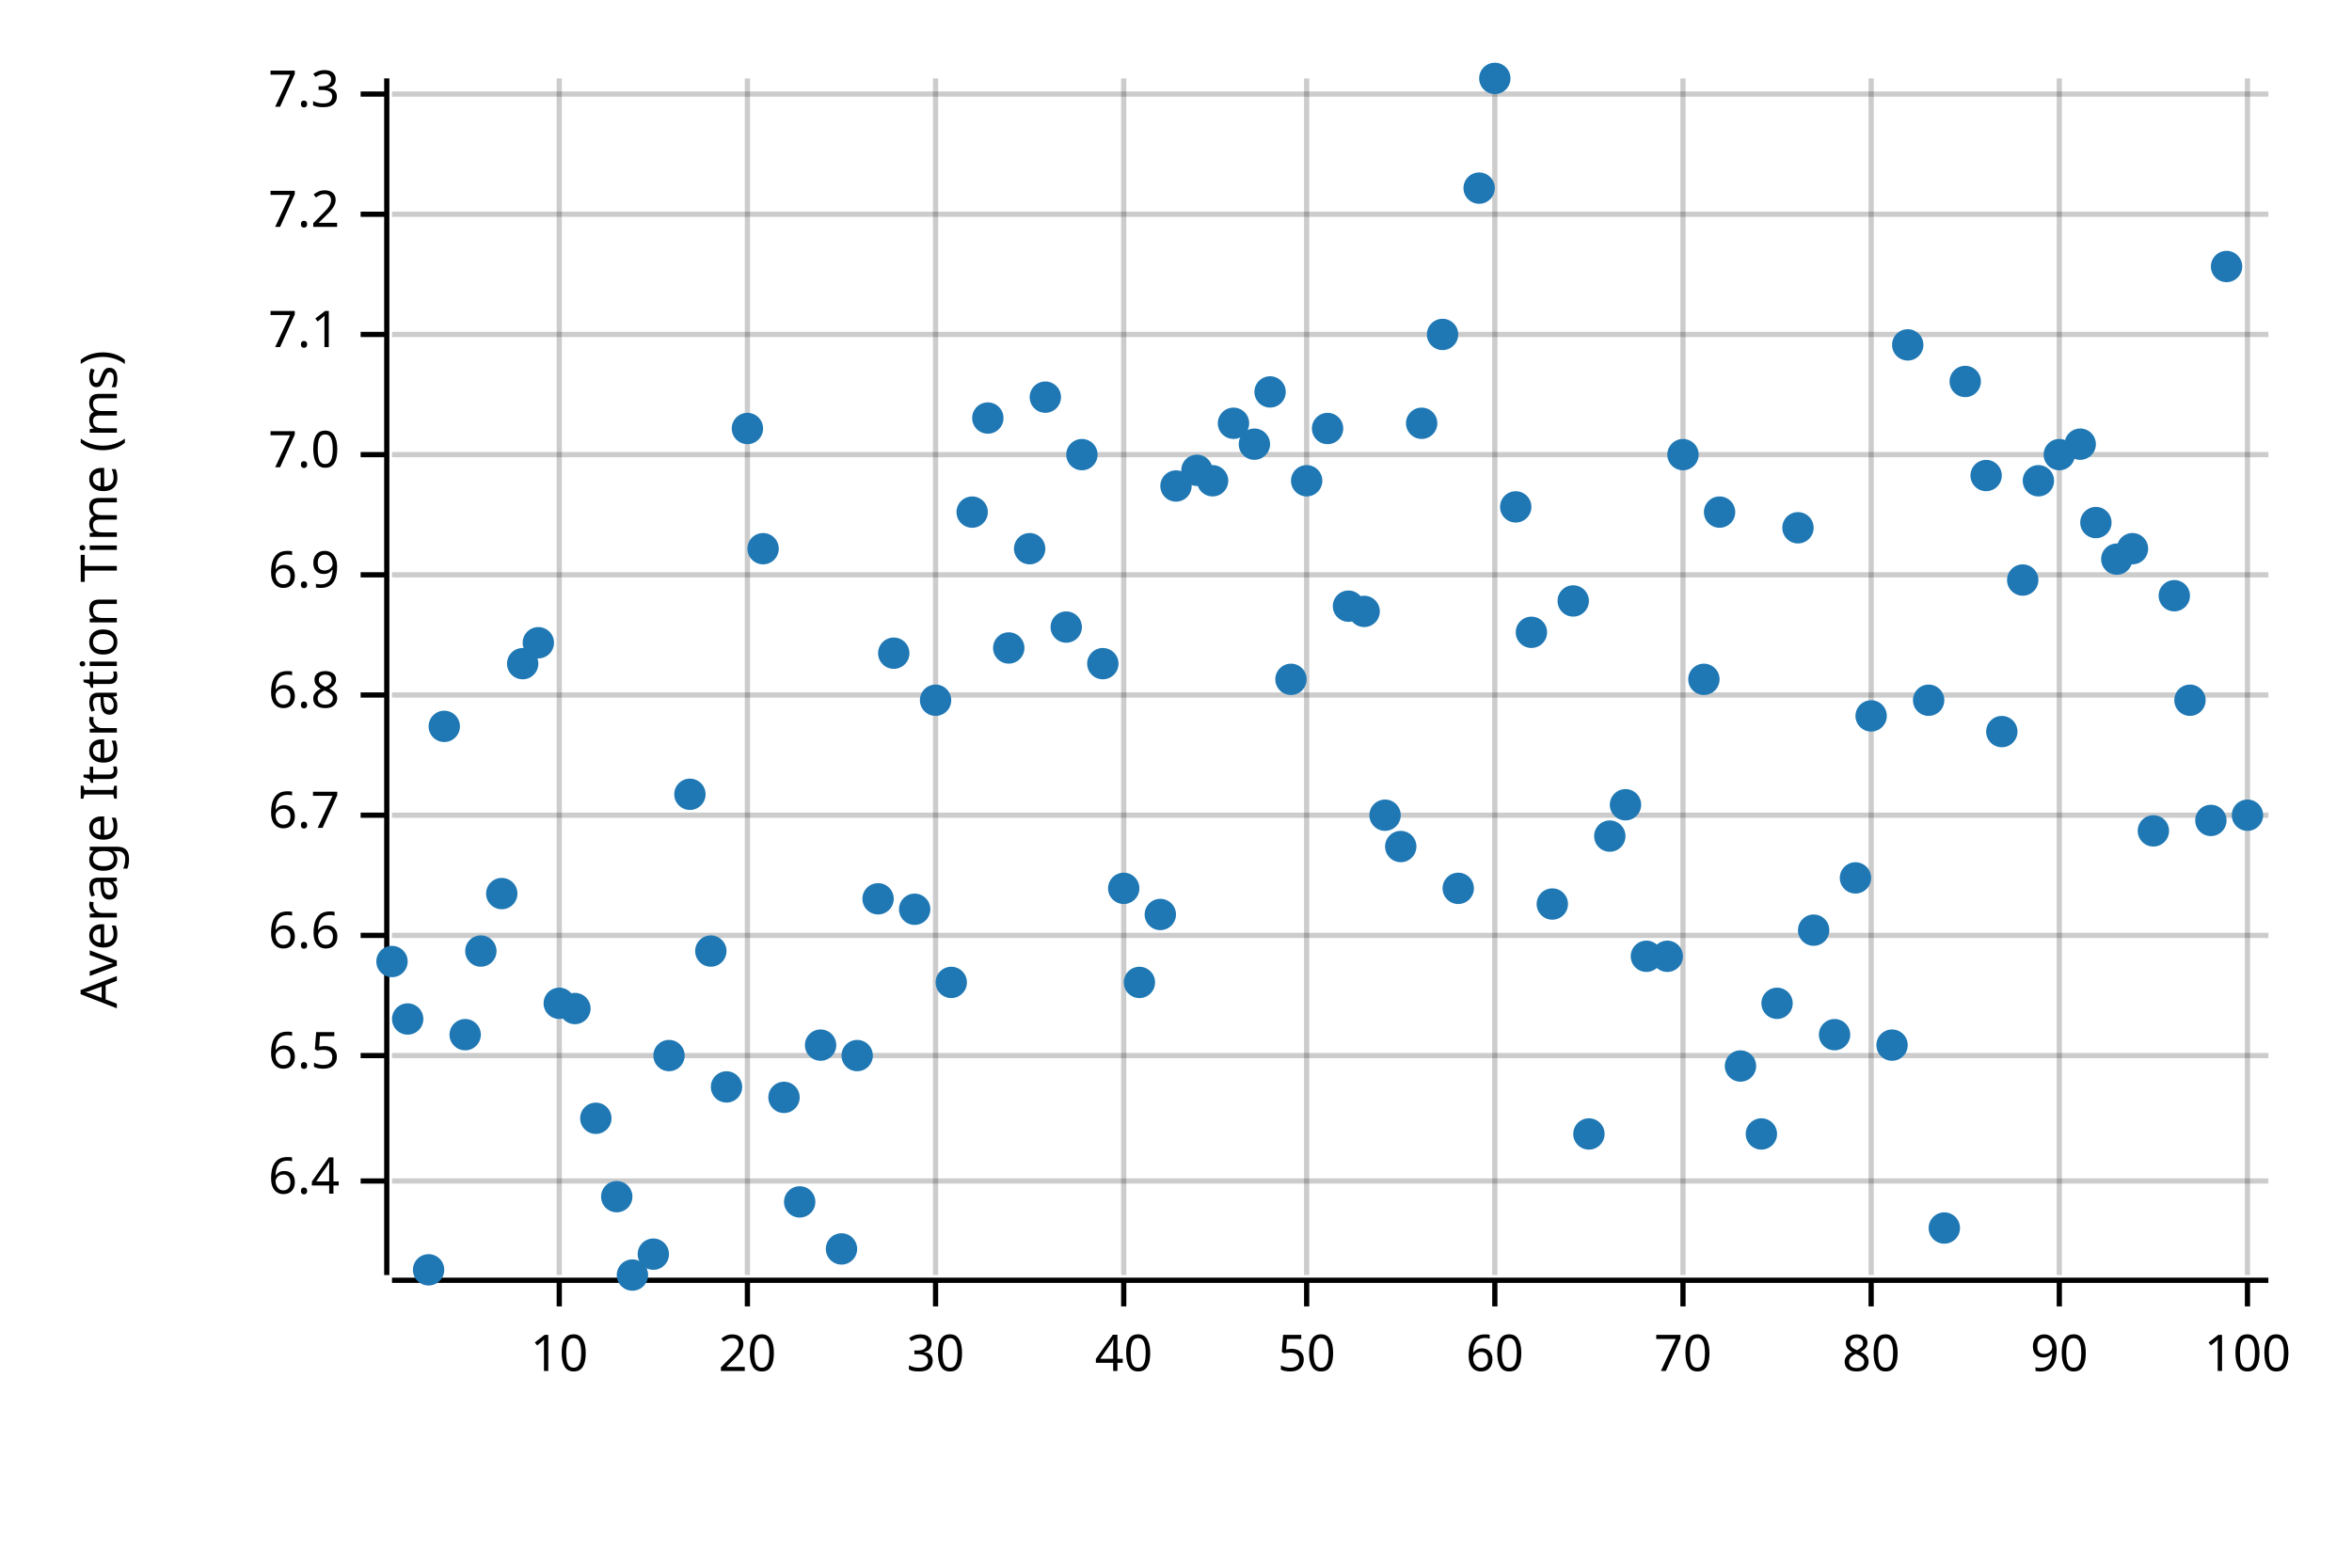
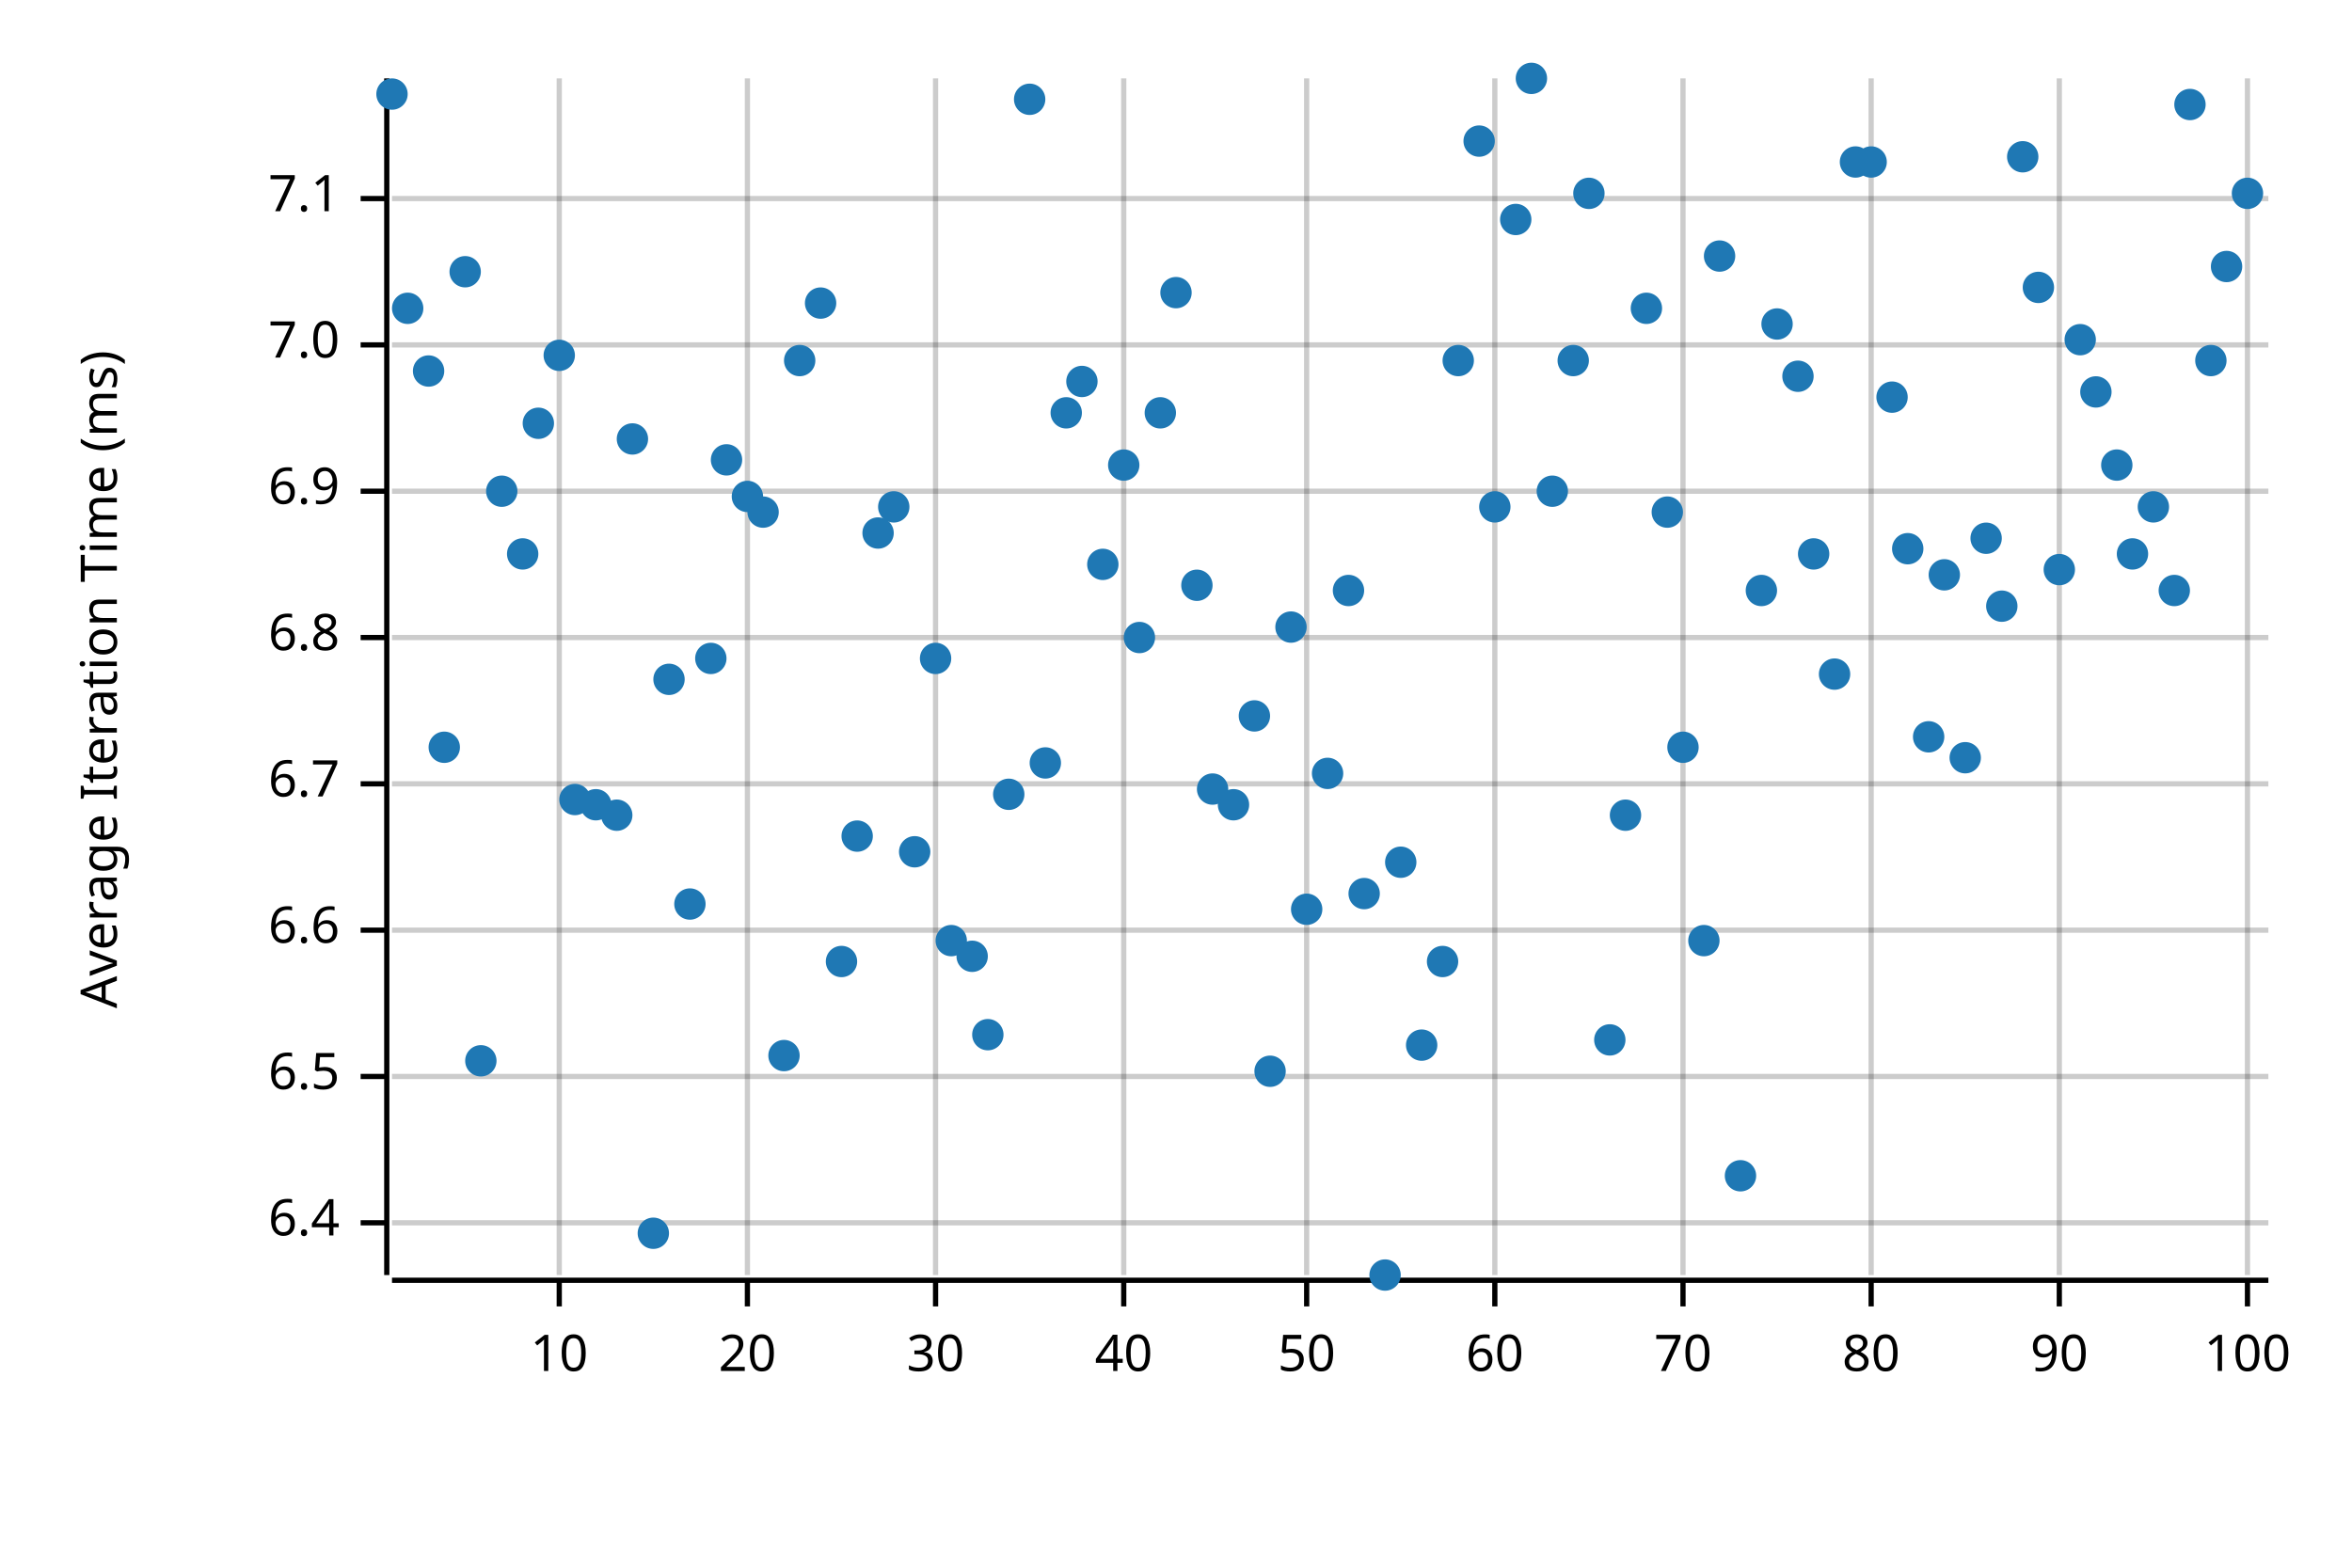
<svg xmlns="http://www.w3.org/2000/svg" width="450" height="300" viewBox="0 0 450 300">
  <text x="15" y="130" dy="0.76em" text-anchor="middle" font-family="sans-serif" font-size="9.677" opacity="1" fill="#000000" transform="rotate(270, 15, 130)">
Average Iteration Time (ms)
</text>
  <line opacity="0.2" stroke="#000000" stroke-width="1" x1="107" y1="244" x2="107" y2="15" />
  <line opacity="0.2" stroke="#000000" stroke-width="1" x1="143" y1="244" x2="143" y2="15" />
  <line opacity="0.2" stroke="#000000" stroke-width="1" x1="179" y1="244" x2="179" y2="15" />
  <line opacity="0.2" stroke="#000000" stroke-width="1" x1="215" y1="244" x2="215" y2="15" />
  <line opacity="0.2" stroke="#000000" stroke-width="1" x1="250" y1="244" x2="250" y2="15" />
  <line opacity="0.2" stroke="#000000" stroke-width="1" x1="286" y1="244" x2="286" y2="15" />
  <line opacity="0.2" stroke="#000000" stroke-width="1" x1="322" y1="244" x2="322" y2="15" />
  <line opacity="0.2" stroke="#000000" stroke-width="1" x1="358" y1="244" x2="358" y2="15" />
  <line opacity="0.2" stroke="#000000" stroke-width="1" x1="394" y1="244" x2="394" y2="15" />
  <line opacity="0.2" stroke="#000000" stroke-width="1" x1="430" y1="244" x2="430" y2="15" />
-   <line opacity="0.2" stroke="#000000" stroke-width="1" x1="75" y1="226" x2="434" y2="226" />
-   <line opacity="0.2" stroke="#000000" stroke-width="1" x1="75" y1="202" x2="434" y2="202" />
-   <line opacity="0.2" stroke="#000000" stroke-width="1" x1="75" y1="179" x2="434" y2="179" />
-   <line opacity="0.2" stroke="#000000" stroke-width="1" x1="75" y1="156" x2="434" y2="156" />
-   <line opacity="0.2" stroke="#000000" stroke-width="1" x1="75" y1="133" x2="434" y2="133" />
-   <line opacity="0.2" stroke="#000000" stroke-width="1" x1="75" y1="110" x2="434" y2="110" />
-   <line opacity="0.2" stroke="#000000" stroke-width="1" x1="75" y1="87" x2="434" y2="87" />
-   <line opacity="0.2" stroke="#000000" stroke-width="1" x1="75" y1="64" x2="434" y2="64" />
-   <line opacity="0.2" stroke="#000000" stroke-width="1" x1="75" y1="41" x2="434" y2="41" />
-   <line opacity="0.2" stroke="#000000" stroke-width="1" x1="75" y1="18" x2="434" y2="18" />
+   <line opacity="0.2" stroke="#000000" stroke-width="1" x1="75" y1="234" x2="434" y2="234" />
+   <line opacity="0.2" stroke="#000000" stroke-width="1" x1="75" y1="206" x2="434" y2="206" />
+   <line opacity="0.2" stroke="#000000" stroke-width="1" x1="75" y1="178" x2="434" y2="178" />
+   <line opacity="0.2" stroke="#000000" stroke-width="1" x1="75" y1="150" x2="434" y2="150" />
+   <line opacity="0.2" stroke="#000000" stroke-width="1" x1="75" y1="122" x2="434" y2="122" />
+   <line opacity="0.2" stroke="#000000" stroke-width="1" x1="75" y1="94" x2="434" y2="94" />
+   <line opacity="0.2" stroke="#000000" stroke-width="1" x1="75" y1="66" x2="434" y2="66" />
+   <line opacity="0.2" stroke="#000000" stroke-width="1" x1="75" y1="38" x2="434" y2="38" />
  <polyline fill="none" opacity="1" stroke="#000000" stroke-width="1" points="74,15 74,244 " />
-   <text x="65" y="226" dy="0.5ex" text-anchor="end" font-family="sans-serif" font-size="9.677" opacity="1" fill="#000000">
+   <text x="65" y="234" dy="0.5ex" text-anchor="end" font-family="sans-serif" font-size="9.677" opacity="1" fill="#000000">
6.4
</text>
-   <polyline fill="none" opacity="1" stroke="#000000" stroke-width="1" points="69,226 74,226 " />
-   <text x="65" y="202" dy="0.5ex" text-anchor="end" font-family="sans-serif" font-size="9.677" opacity="1" fill="#000000">
+   <polyline fill="none" opacity="1" stroke="#000000" stroke-width="1" points="69,234 74,234 " />
+   <text x="65" y="206" dy="0.5ex" text-anchor="end" font-family="sans-serif" font-size="9.677" opacity="1" fill="#000000">
6.5
</text>
-   <polyline fill="none" opacity="1" stroke="#000000" stroke-width="1" points="69,202 74,202 " />
-   <text x="65" y="179" dy="0.5ex" text-anchor="end" font-family="sans-serif" font-size="9.677" opacity="1" fill="#000000">
+   <polyline fill="none" opacity="1" stroke="#000000" stroke-width="1" points="69,206 74,206 " />
+   <text x="65" y="178" dy="0.5ex" text-anchor="end" font-family="sans-serif" font-size="9.677" opacity="1" fill="#000000">
6.6
</text>
-   <polyline fill="none" opacity="1" stroke="#000000" stroke-width="1" points="69,179 74,179 " />
-   <text x="65" y="156" dy="0.5ex" text-anchor="end" font-family="sans-serif" font-size="9.677" opacity="1" fill="#000000">
+   <polyline fill="none" opacity="1" stroke="#000000" stroke-width="1" points="69,178 74,178 " />
+   <text x="65" y="150" dy="0.5ex" text-anchor="end" font-family="sans-serif" font-size="9.677" opacity="1" fill="#000000">
6.7
</text>
-   <polyline fill="none" opacity="1" stroke="#000000" stroke-width="1" points="69,156 74,156 " />
-   <text x="65" y="133" dy="0.5ex" text-anchor="end" font-family="sans-serif" font-size="9.677" opacity="1" fill="#000000">
+   <polyline fill="none" opacity="1" stroke="#000000" stroke-width="1" points="69,150 74,150 " />
+   <text x="65" y="122" dy="0.5ex" text-anchor="end" font-family="sans-serif" font-size="9.677" opacity="1" fill="#000000">
6.8
</text>
-   <polyline fill="none" opacity="1" stroke="#000000" stroke-width="1" points="69,133 74,133 " />
-   <text x="65" y="110" dy="0.5ex" text-anchor="end" font-family="sans-serif" font-size="9.677" opacity="1" fill="#000000">
+   <polyline fill="none" opacity="1" stroke="#000000" stroke-width="1" points="69,122 74,122 " />
+   <text x="65" y="94" dy="0.5ex" text-anchor="end" font-family="sans-serif" font-size="9.677" opacity="1" fill="#000000">
6.9
</text>
-   <polyline fill="none" opacity="1" stroke="#000000" stroke-width="1" points="69,110 74,110 " />
-   <text x="65" y="87" dy="0.5ex" text-anchor="end" font-family="sans-serif" font-size="9.677" opacity="1" fill="#000000">
+   <polyline fill="none" opacity="1" stroke="#000000" stroke-width="1" points="69,94 74,94 " />
+   <text x="65" y="66" dy="0.5ex" text-anchor="end" font-family="sans-serif" font-size="9.677" opacity="1" fill="#000000">
7.0
</text>
-   <polyline fill="none" opacity="1" stroke="#000000" stroke-width="1" points="69,87 74,87 " />
-   <text x="65" y="64" dy="0.5ex" text-anchor="end" font-family="sans-serif" font-size="9.677" opacity="1" fill="#000000">
+   <polyline fill="none" opacity="1" stroke="#000000" stroke-width="1" points="69,66 74,66 " />
+   <text x="65" y="38" dy="0.5ex" text-anchor="end" font-family="sans-serif" font-size="9.677" opacity="1" fill="#000000">
7.1
</text>
-   <polyline fill="none" opacity="1" stroke="#000000" stroke-width="1" points="69,64 74,64 " />
-   <text x="65" y="41" dy="0.5ex" text-anchor="end" font-family="sans-serif" font-size="9.677" opacity="1" fill="#000000">
- 7.2
- </text>
-   <polyline fill="none" opacity="1" stroke="#000000" stroke-width="1" points="69,41 74,41 " />
-   <text x="65" y="18" dy="0.5ex" text-anchor="end" font-family="sans-serif" font-size="9.677" opacity="1" fill="#000000">
- 7.3
- </text>
-   <polyline fill="none" opacity="1" stroke="#000000" stroke-width="1" points="69,18 74,18 " />
+   <polyline fill="none" opacity="1" stroke="#000000" stroke-width="1" points="69,38 74,38 " />
  <polyline fill="none" opacity="1" stroke="#000000" stroke-width="1" points="75,245 434,245 " />
  <text x="107" y="255" dy="0.76em" text-anchor="middle" font-family="sans-serif" font-size="9.677" opacity="1" fill="#000000">
10
</text>
  <polyline fill="none" opacity="1" stroke="#000000" stroke-width="1" points="107,245 107,250 " />
  <text x="143" y="255" dy="0.76em" text-anchor="middle" font-family="sans-serif" font-size="9.677" opacity="1" fill="#000000">
20
</text>
  <polyline fill="none" opacity="1" stroke="#000000" stroke-width="1" points="143,245 143,250 " />
  <text x="179" y="255" dy="0.76em" text-anchor="middle" font-family="sans-serif" font-size="9.677" opacity="1" fill="#000000">
30
</text>
  <polyline fill="none" opacity="1" stroke="#000000" stroke-width="1" points="179,245 179,250 " />
  <text x="215" y="255" dy="0.76em" text-anchor="middle" font-family="sans-serif" font-size="9.677" opacity="1" fill="#000000">
40
</text>
  <polyline fill="none" opacity="1" stroke="#000000" stroke-width="1" points="215,245 215,250 " />
  <text x="250" y="255" dy="0.76em" text-anchor="middle" font-family="sans-serif" font-size="9.677" opacity="1" fill="#000000">
50
</text>
  <polyline fill="none" opacity="1" stroke="#000000" stroke-width="1" points="250,245 250,250 " />
  <text x="286" y="255" dy="0.76em" text-anchor="middle" font-family="sans-serif" font-size="9.677" opacity="1" fill="#000000">
60
</text>
  <polyline fill="none" opacity="1" stroke="#000000" stroke-width="1" points="286,245 286,250 " />
  <text x="322" y="255" dy="0.76em" text-anchor="middle" font-family="sans-serif" font-size="9.677" opacity="1" fill="#000000">
70
</text>
  <polyline fill="none" opacity="1" stroke="#000000" stroke-width="1" points="322,245 322,250 " />
  <text x="358" y="255" dy="0.76em" text-anchor="middle" font-family="sans-serif" font-size="9.677" opacity="1" fill="#000000">
80
</text>
  <polyline fill="none" opacity="1" stroke="#000000" stroke-width="1" points="358,245 358,250 " />
  <text x="394" y="255" dy="0.76em" text-anchor="middle" font-family="sans-serif" font-size="9.677" opacity="1" fill="#000000">
90
</text>
  <polyline fill="none" opacity="1" stroke="#000000" stroke-width="1" points="394,245 394,250 " />
  <text x="430" y="255" dy="0.76em" text-anchor="middle" font-family="sans-serif" font-size="9.677" opacity="1" fill="#000000">
100
</text>
  <polyline fill="none" opacity="1" stroke="#000000" stroke-width="1" points="430,245 430,250 " />
-   <circle cx="75" cy="184" r="3" opacity="1" fill="#1F78B4" stroke="none" stroke-width="1" />
-   <circle cx="78" cy="195" r="3" opacity="1" fill="#1F78B4" stroke="none" stroke-width="1" />
-   <circle cx="82" cy="243" r="3" opacity="1" fill="#1F78B4" stroke="none" stroke-width="1" />
-   <circle cx="85" cy="139" r="3" opacity="1" fill="#1F78B4" stroke="none" stroke-width="1" />
-   <circle cx="89" cy="198" r="3" opacity="1" fill="#1F78B4" stroke="none" stroke-width="1" />
-   <circle cx="92" cy="182" r="3" opacity="1" fill="#1F78B4" stroke="none" stroke-width="1" />
-   <circle cx="96" cy="171" r="3" opacity="1" fill="#1F78B4" stroke="none" stroke-width="1" />
-   <circle cx="100" cy="127" r="3" opacity="1" fill="#1F78B4" stroke="none" stroke-width="1" />
-   <circle cx="103" cy="123" r="3" opacity="1" fill="#1F78B4" stroke="none" stroke-width="1" />
-   <circle cx="107" cy="192" r="3" opacity="1" fill="#1F78B4" stroke="none" stroke-width="1" />
-   <circle cx="110" cy="193" r="3" opacity="1" fill="#1F78B4" stroke="none" stroke-width="1" />
-   <circle cx="114" cy="214" r="3" opacity="1" fill="#1F78B4" stroke="none" stroke-width="1" />
-   <circle cx="118" cy="229" r="3" opacity="1" fill="#1F78B4" stroke="none" stroke-width="1" />
-   <circle cx="121" cy="244" r="3" opacity="1" fill="#1F78B4" stroke="none" stroke-width="1" />
-   <circle cx="125" cy="240" r="3" opacity="1" fill="#1F78B4" stroke="none" stroke-width="1" />
-   <circle cx="128" cy="202" r="3" opacity="1" fill="#1F78B4" stroke="none" stroke-width="1" />
-   <circle cx="132" cy="152" r="3" opacity="1" fill="#1F78B4" stroke="none" stroke-width="1" />
-   <circle cx="136" cy="182" r="3" opacity="1" fill="#1F78B4" stroke="none" stroke-width="1" />
-   <circle cx="139" cy="208" r="3" opacity="1" fill="#1F78B4" stroke="none" stroke-width="1" />
-   <circle cx="143" cy="82" r="3" opacity="1" fill="#1F78B4" stroke="none" stroke-width="1" />
-   <circle cx="146" cy="105" r="3" opacity="1" fill="#1F78B4" stroke="none" stroke-width="1" />
-   <circle cx="150" cy="210" r="3" opacity="1" fill="#1F78B4" stroke="none" stroke-width="1" />
-   <circle cx="153" cy="230" r="3" opacity="1" fill="#1F78B4" stroke="none" stroke-width="1" />
-   <circle cx="157" cy="200" r="3" opacity="1" fill="#1F78B4" stroke="none" stroke-width="1" />
-   <circle cx="161" cy="239" r="3" opacity="1" fill="#1F78B4" stroke="none" stroke-width="1" />
-   <circle cx="164" cy="202" r="3" opacity="1" fill="#1F78B4" stroke="none" stroke-width="1" />
-   <circle cx="168" cy="172" r="3" opacity="1" fill="#1F78B4" stroke="none" stroke-width="1" />
-   <circle cx="171" cy="125" r="3" opacity="1" fill="#1F78B4" stroke="none" stroke-width="1" />
-   <circle cx="175" cy="174" r="3" opacity="1" fill="#1F78B4" stroke="none" stroke-width="1" />
-   <circle cx="179" cy="134" r="3" opacity="1" fill="#1F78B4" stroke="none" stroke-width="1" />
-   <circle cx="182" cy="188" r="3" opacity="1" fill="#1F78B4" stroke="none" stroke-width="1" />
-   <circle cx="186" cy="98" r="3" opacity="1" fill="#1F78B4" stroke="none" stroke-width="1" />
-   <circle cx="189" cy="80" r="3" opacity="1" fill="#1F78B4" stroke="none" stroke-width="1" />
-   <circle cx="193" cy="124" r="3" opacity="1" fill="#1F78B4" stroke="none" stroke-width="1" />
-   <circle cx="197" cy="105" r="3" opacity="1" fill="#1F78B4" stroke="none" stroke-width="1" />
-   <circle cx="200" cy="76" r="3" opacity="1" fill="#1F78B4" stroke="none" stroke-width="1" />
-   <circle cx="204" cy="120" r="3" opacity="1" fill="#1F78B4" stroke="none" stroke-width="1" />
-   <circle cx="207" cy="87" r="3" opacity="1" fill="#1F78B4" stroke="none" stroke-width="1" />
-   <circle cx="211" cy="127" r="3" opacity="1" fill="#1F78B4" stroke="none" stroke-width="1" />
-   <circle cx="215" cy="170" r="3" opacity="1" fill="#1F78B4" stroke="none" stroke-width="1" />
-   <circle cx="218" cy="188" r="3" opacity="1" fill="#1F78B4" stroke="none" stroke-width="1" />
-   <circle cx="222" cy="175" r="3" opacity="1" fill="#1F78B4" stroke="none" stroke-width="1" />
-   <circle cx="225" cy="93" r="3" opacity="1" fill="#1F78B4" stroke="none" stroke-width="1" />
-   <circle cx="229" cy="90" r="3" opacity="1" fill="#1F78B4" stroke="none" stroke-width="1" />
-   <circle cx="232" cy="92" r="3" opacity="1" fill="#1F78B4" stroke="none" stroke-width="1" />
-   <circle cx="236" cy="81" r="3" opacity="1" fill="#1F78B4" stroke="none" stroke-width="1" />
-   <circle cx="240" cy="85" r="3" opacity="1" fill="#1F78B4" stroke="none" stroke-width="1" />
-   <circle cx="243" cy="75" r="3" opacity="1" fill="#1F78B4" stroke="none" stroke-width="1" />
-   <circle cx="247" cy="130" r="3" opacity="1" fill="#1F78B4" stroke="none" stroke-width="1" />
-   <circle cx="250" cy="92" r="3" opacity="1" fill="#1F78B4" stroke="none" stroke-width="1" />
-   <circle cx="254" cy="82" r="3" opacity="1" fill="#1F78B4" stroke="none" stroke-width="1" />
-   <circle cx="258" cy="116" r="3" opacity="1" fill="#1F78B4" stroke="none" stroke-width="1" />
-   <circle cx="261" cy="117" r="3" opacity="1" fill="#1F78B4" stroke="none" stroke-width="1" />
-   <circle cx="265" cy="156" r="3" opacity="1" fill="#1F78B4" stroke="none" stroke-width="1" />
-   <circle cx="268" cy="162" r="3" opacity="1" fill="#1F78B4" stroke="none" stroke-width="1" />
-   <circle cx="272" cy="81" r="3" opacity="1" fill="#1F78B4" stroke="none" stroke-width="1" />
-   <circle cx="276" cy="64" r="3" opacity="1" fill="#1F78B4" stroke="none" stroke-width="1" />
-   <circle cx="279" cy="170" r="3" opacity="1" fill="#1F78B4" stroke="none" stroke-width="1" />
-   <circle cx="283" cy="36" r="3" opacity="1" fill="#1F78B4" stroke="none" stroke-width="1" />
-   <circle cx="286" cy="15" r="3" opacity="1" fill="#1F78B4" stroke="none" stroke-width="1" />
-   <circle cx="290" cy="97" r="3" opacity="1" fill="#1F78B4" stroke="none" stroke-width="1" />
-   <circle cx="293" cy="121" r="3" opacity="1" fill="#1F78B4" stroke="none" stroke-width="1" />
-   <circle cx="297" cy="173" r="3" opacity="1" fill="#1F78B4" stroke="none" stroke-width="1" />
-   <circle cx="301" cy="115" r="3" opacity="1" fill="#1F78B4" stroke="none" stroke-width="1" />
-   <circle cx="304" cy="217" r="3" opacity="1" fill="#1F78B4" stroke="none" stroke-width="1" />
-   <circle cx="308" cy="160" r="3" opacity="1" fill="#1F78B4" stroke="none" stroke-width="1" />
-   <circle cx="311" cy="154" r="3" opacity="1" fill="#1F78B4" stroke="none" stroke-width="1" />
-   <circle cx="315" cy="183" r="3" opacity="1" fill="#1F78B4" stroke="none" stroke-width="1" />
-   <circle cx="319" cy="183" r="3" opacity="1" fill="#1F78B4" stroke="none" stroke-width="1" />
-   <circle cx="322" cy="87" r="3" opacity="1" fill="#1F78B4" stroke="none" stroke-width="1" />
-   <circle cx="326" cy="130" r="3" opacity="1" fill="#1F78B4" stroke="none" stroke-width="1" />
-   <circle cx="329" cy="98" r="3" opacity="1" fill="#1F78B4" stroke="none" stroke-width="1" />
-   <circle cx="333" cy="204" r="3" opacity="1" fill="#1F78B4" stroke="none" stroke-width="1" />
-   <circle cx="337" cy="217" r="3" opacity="1" fill="#1F78B4" stroke="none" stroke-width="1" />
-   <circle cx="340" cy="192" r="3" opacity="1" fill="#1F78B4" stroke="none" stroke-width="1" />
-   <circle cx="344" cy="101" r="3" opacity="1" fill="#1F78B4" stroke="none" stroke-width="1" />
-   <circle cx="347" cy="178" r="3" opacity="1" fill="#1F78B4" stroke="none" stroke-width="1" />
-   <circle cx="351" cy="198" r="3" opacity="1" fill="#1F78B4" stroke="none" stroke-width="1" />
-   <circle cx="355" cy="168" r="3" opacity="1" fill="#1F78B4" stroke="none" stroke-width="1" />
-   <circle cx="358" cy="137" r="3" opacity="1" fill="#1F78B4" stroke="none" stroke-width="1" />
-   <circle cx="362" cy="200" r="3" opacity="1" fill="#1F78B4" stroke="none" stroke-width="1" />
-   <circle cx="365" cy="66" r="3" opacity="1" fill="#1F78B4" stroke="none" stroke-width="1" />
-   <circle cx="369" cy="134" r="3" opacity="1" fill="#1F78B4" stroke="none" stroke-width="1" />
-   <circle cx="372" cy="235" r="3" opacity="1" fill="#1F78B4" stroke="none" stroke-width="1" />
-   <circle cx="376" cy="73" r="3" opacity="1" fill="#1F78B4" stroke="none" stroke-width="1" />
-   <circle cx="380" cy="91" r="3" opacity="1" fill="#1F78B4" stroke="none" stroke-width="1" />
-   <circle cx="383" cy="140" r="3" opacity="1" fill="#1F78B4" stroke="none" stroke-width="1" />
-   <circle cx="387" cy="111" r="3" opacity="1" fill="#1F78B4" stroke="none" stroke-width="1" />
-   <circle cx="390" cy="92" r="3" opacity="1" fill="#1F78B4" stroke="none" stroke-width="1" />
-   <circle cx="394" cy="87" r="3" opacity="1" fill="#1F78B4" stroke="none" stroke-width="1" />
-   <circle cx="398" cy="85" r="3" opacity="1" fill="#1F78B4" stroke="none" stroke-width="1" />
-   <circle cx="401" cy="100" r="3" opacity="1" fill="#1F78B4" stroke="none" stroke-width="1" />
-   <circle cx="405" cy="107" r="3" opacity="1" fill="#1F78B4" stroke="none" stroke-width="1" />
-   <circle cx="408" cy="105" r="3" opacity="1" fill="#1F78B4" stroke="none" stroke-width="1" />
-   <circle cx="412" cy="159" r="3" opacity="1" fill="#1F78B4" stroke="none" stroke-width="1" />
-   <circle cx="416" cy="114" r="3" opacity="1" fill="#1F78B4" stroke="none" stroke-width="1" />
-   <circle cx="419" cy="134" r="3" opacity="1" fill="#1F78B4" stroke="none" stroke-width="1" />
-   <circle cx="423" cy="157" r="3" opacity="1" fill="#1F78B4" stroke="none" stroke-width="1" />
+   <circle cx="75" cy="18" r="3" opacity="1" fill="#1F78B4" stroke="none" stroke-width="1" />
+   <circle cx="78" cy="59" r="3" opacity="1" fill="#1F78B4" stroke="none" stroke-width="1" />
+   <circle cx="82" cy="71" r="3" opacity="1" fill="#1F78B4" stroke="none" stroke-width="1" />
+   <circle cx="85" cy="143" r="3" opacity="1" fill="#1F78B4" stroke="none" stroke-width="1" />
+   <circle cx="89" cy="52" r="3" opacity="1" fill="#1F78B4" stroke="none" stroke-width="1" />
+   <circle cx="92" cy="203" r="3" opacity="1" fill="#1F78B4" stroke="none" stroke-width="1" />
+   <circle cx="96" cy="94" r="3" opacity="1" fill="#1F78B4" stroke="none" stroke-width="1" />
+   <circle cx="100" cy="106" r="3" opacity="1" fill="#1F78B4" stroke="none" stroke-width="1" />
+   <circle cx="103" cy="81" r="3" opacity="1" fill="#1F78B4" stroke="none" stroke-width="1" />
+   <circle cx="107" cy="68" r="3" opacity="1" fill="#1F78B4" stroke="none" stroke-width="1" />
+   <circle cx="110" cy="153" r="3" opacity="1" fill="#1F78B4" stroke="none" stroke-width="1" />
+   <circle cx="114" cy="154" r="3" opacity="1" fill="#1F78B4" stroke="none" stroke-width="1" />
+   <circle cx="118" cy="156" r="3" opacity="1" fill="#1F78B4" stroke="none" stroke-width="1" />
+   <circle cx="121" cy="84" r="3" opacity="1" fill="#1F78B4" stroke="none" stroke-width="1" />
+   <circle cx="125" cy="236" r="3" opacity="1" fill="#1F78B4" stroke="none" stroke-width="1" />
+   <circle cx="128" cy="130" r="3" opacity="1" fill="#1F78B4" stroke="none" stroke-width="1" />
+   <circle cx="132" cy="173" r="3" opacity="1" fill="#1F78B4" stroke="none" stroke-width="1" />
+   <circle cx="136" cy="126" r="3" opacity="1" fill="#1F78B4" stroke="none" stroke-width="1" />
+   <circle cx="139" cy="88" r="3" opacity="1" fill="#1F78B4" stroke="none" stroke-width="1" />
+   <circle cx="143" cy="95" r="3" opacity="1" fill="#1F78B4" stroke="none" stroke-width="1" />
+   <circle cx="146" cy="98" r="3" opacity="1" fill="#1F78B4" stroke="none" stroke-width="1" />
+   <circle cx="150" cy="202" r="3" opacity="1" fill="#1F78B4" stroke="none" stroke-width="1" />
+   <circle cx="153" cy="69" r="3" opacity="1" fill="#1F78B4" stroke="none" stroke-width="1" />
+   <circle cx="157" cy="58" r="3" opacity="1" fill="#1F78B4" stroke="none" stroke-width="1" />
+   <circle cx="161" cy="184" r="3" opacity="1" fill="#1F78B4" stroke="none" stroke-width="1" />
+   <circle cx="164" cy="160" r="3" opacity="1" fill="#1F78B4" stroke="none" stroke-width="1" />
+   <circle cx="168" cy="102" r="3" opacity="1" fill="#1F78B4" stroke="none" stroke-width="1" />
+   <circle cx="171" cy="97" r="3" opacity="1" fill="#1F78B4" stroke="none" stroke-width="1" />
+   <circle cx="175" cy="163" r="3" opacity="1" fill="#1F78B4" stroke="none" stroke-width="1" />
+   <circle cx="179" cy="126" r="3" opacity="1" fill="#1F78B4" stroke="none" stroke-width="1" />
+   <circle cx="182" cy="180" r="3" opacity="1" fill="#1F78B4" stroke="none" stroke-width="1" />
+   <circle cx="186" cy="183" r="3" opacity="1" fill="#1F78B4" stroke="none" stroke-width="1" />
+   <circle cx="189" cy="198" r="3" opacity="1" fill="#1F78B4" stroke="none" stroke-width="1" />
+   <circle cx="193" cy="152" r="3" opacity="1" fill="#1F78B4" stroke="none" stroke-width="1" />
+   <circle cx="197" cy="19" r="3" opacity="1" fill="#1F78B4" stroke="none" stroke-width="1" />
+   <circle cx="200" cy="146" r="3" opacity="1" fill="#1F78B4" stroke="none" stroke-width="1" />
+   <circle cx="204" cy="79" r="3" opacity="1" fill="#1F78B4" stroke="none" stroke-width="1" />
+   <circle cx="207" cy="73" r="3" opacity="1" fill="#1F78B4" stroke="none" stroke-width="1" />
+   <circle cx="211" cy="108" r="3" opacity="1" fill="#1F78B4" stroke="none" stroke-width="1" />
+   <circle cx="215" cy="89" r="3" opacity="1" fill="#1F78B4" stroke="none" stroke-width="1" />
+   <circle cx="218" cy="122" r="3" opacity="1" fill="#1F78B4" stroke="none" stroke-width="1" />
+   <circle cx="222" cy="79" r="3" opacity="1" fill="#1F78B4" stroke="none" stroke-width="1" />
+   <circle cx="225" cy="56" r="3" opacity="1" fill="#1F78B4" stroke="none" stroke-width="1" />
+   <circle cx="229" cy="112" r="3" opacity="1" fill="#1F78B4" stroke="none" stroke-width="1" />
+   <circle cx="232" cy="151" r="3" opacity="1" fill="#1F78B4" stroke="none" stroke-width="1" />
+   <circle cx="236" cy="154" r="3" opacity="1" fill="#1F78B4" stroke="none" stroke-width="1" />
+   <circle cx="240" cy="137" r="3" opacity="1" fill="#1F78B4" stroke="none" stroke-width="1" />
+   <circle cx="243" cy="205" r="3" opacity="1" fill="#1F78B4" stroke="none" stroke-width="1" />
+   <circle cx="247" cy="120" r="3" opacity="1" fill="#1F78B4" stroke="none" stroke-width="1" />
+   <circle cx="250" cy="174" r="3" opacity="1" fill="#1F78B4" stroke="none" stroke-width="1" />
+   <circle cx="254" cy="148" r="3" opacity="1" fill="#1F78B4" stroke="none" stroke-width="1" />
+   <circle cx="258" cy="113" r="3" opacity="1" fill="#1F78B4" stroke="none" stroke-width="1" />
+   <circle cx="261" cy="171" r="3" opacity="1" fill="#1F78B4" stroke="none" stroke-width="1" />
+   <circle cx="265" cy="244" r="3" opacity="1" fill="#1F78B4" stroke="none" stroke-width="1" />
+   <circle cx="268" cy="165" r="3" opacity="1" fill="#1F78B4" stroke="none" stroke-width="1" />
+   <circle cx="272" cy="200" r="3" opacity="1" fill="#1F78B4" stroke="none" stroke-width="1" />
+   <circle cx="276" cy="184" r="3" opacity="1" fill="#1F78B4" stroke="none" stroke-width="1" />
+   <circle cx="279" cy="69" r="3" opacity="1" fill="#1F78B4" stroke="none" stroke-width="1" />
+   <circle cx="283" cy="27" r="3" opacity="1" fill="#1F78B4" stroke="none" stroke-width="1" />
+   <circle cx="286" cy="97" r="3" opacity="1" fill="#1F78B4" stroke="none" stroke-width="1" />
+   <circle cx="290" cy="42" r="3" opacity="1" fill="#1F78B4" stroke="none" stroke-width="1" />
+   <circle cx="293" cy="15" r="3" opacity="1" fill="#1F78B4" stroke="none" stroke-width="1" />
+   <circle cx="297" cy="94" r="3" opacity="1" fill="#1F78B4" stroke="none" stroke-width="1" />
+   <circle cx="301" cy="69" r="3" opacity="1" fill="#1F78B4" stroke="none" stroke-width="1" />
+   <circle cx="304" cy="37" r="3" opacity="1" fill="#1F78B4" stroke="none" stroke-width="1" />
+   <circle cx="308" cy="199" r="3" opacity="1" fill="#1F78B4" stroke="none" stroke-width="1" />
+   <circle cx="311" cy="156" r="3" opacity="1" fill="#1F78B4" stroke="none" stroke-width="1" />
+   <circle cx="315" cy="59" r="3" opacity="1" fill="#1F78B4" stroke="none" stroke-width="1" />
+   <circle cx="319" cy="98" r="3" opacity="1" fill="#1F78B4" stroke="none" stroke-width="1" />
+   <circle cx="322" cy="143" r="3" opacity="1" fill="#1F78B4" stroke="none" stroke-width="1" />
+   <circle cx="326" cy="180" r="3" opacity="1" fill="#1F78B4" stroke="none" stroke-width="1" />
+   <circle cx="329" cy="49" r="3" opacity="1" fill="#1F78B4" stroke="none" stroke-width="1" />
+   <circle cx="333" cy="225" r="3" opacity="1" fill="#1F78B4" stroke="none" stroke-width="1" />
+   <circle cx="337" cy="113" r="3" opacity="1" fill="#1F78B4" stroke="none" stroke-width="1" />
+   <circle cx="340" cy="62" r="3" opacity="1" fill="#1F78B4" stroke="none" stroke-width="1" />
+   <circle cx="344" cy="72" r="3" opacity="1" fill="#1F78B4" stroke="none" stroke-width="1" />
+   <circle cx="347" cy="106" r="3" opacity="1" fill="#1F78B4" stroke="none" stroke-width="1" />
+   <circle cx="351" cy="129" r="3" opacity="1" fill="#1F78B4" stroke="none" stroke-width="1" />
+   <circle cx="355" cy="31" r="3" opacity="1" fill="#1F78B4" stroke="none" stroke-width="1" />
+   <circle cx="358" cy="31" r="3" opacity="1" fill="#1F78B4" stroke="none" stroke-width="1" />
+   <circle cx="362" cy="76" r="3" opacity="1" fill="#1F78B4" stroke="none" stroke-width="1" />
+   <circle cx="365" cy="105" r="3" opacity="1" fill="#1F78B4" stroke="none" stroke-width="1" />
+   <circle cx="369" cy="141" r="3" opacity="1" fill="#1F78B4" stroke="none" stroke-width="1" />
+   <circle cx="372" cy="110" r="3" opacity="1" fill="#1F78B4" stroke="none" stroke-width="1" />
+   <circle cx="376" cy="145" r="3" opacity="1" fill="#1F78B4" stroke="none" stroke-width="1" />
+   <circle cx="380" cy="103" r="3" opacity="1" fill="#1F78B4" stroke="none" stroke-width="1" />
+   <circle cx="383" cy="116" r="3" opacity="1" fill="#1F78B4" stroke="none" stroke-width="1" />
+   <circle cx="387" cy="30" r="3" opacity="1" fill="#1F78B4" stroke="none" stroke-width="1" />
+   <circle cx="390" cy="55" r="3" opacity="1" fill="#1F78B4" stroke="none" stroke-width="1" />
+   <circle cx="394" cy="109" r="3" opacity="1" fill="#1F78B4" stroke="none" stroke-width="1" />
+   <circle cx="398" cy="65" r="3" opacity="1" fill="#1F78B4" stroke="none" stroke-width="1" />
+   <circle cx="401" cy="75" r="3" opacity="1" fill="#1F78B4" stroke="none" stroke-width="1" />
+   <circle cx="405" cy="89" r="3" opacity="1" fill="#1F78B4" stroke="none" stroke-width="1" />
+   <circle cx="408" cy="106" r="3" opacity="1" fill="#1F78B4" stroke="none" stroke-width="1" />
+   <circle cx="412" cy="97" r="3" opacity="1" fill="#1F78B4" stroke="none" stroke-width="1" />
+   <circle cx="416" cy="113" r="3" opacity="1" fill="#1F78B4" stroke="none" stroke-width="1" />
+   <circle cx="419" cy="20" r="3" opacity="1" fill="#1F78B4" stroke="none" stroke-width="1" />
+   <circle cx="423" cy="69" r="3" opacity="1" fill="#1F78B4" stroke="none" stroke-width="1" />
  <circle cx="426" cy="51" r="3" opacity="1" fill="#1F78B4" stroke="none" stroke-width="1" />
-   <circle cx="430" cy="156" r="3" opacity="1" fill="#1F78B4" stroke="none" stroke-width="1" />
+   <circle cx="430" cy="37" r="3" opacity="1" fill="#1F78B4" stroke="none" stroke-width="1" />
</svg>
